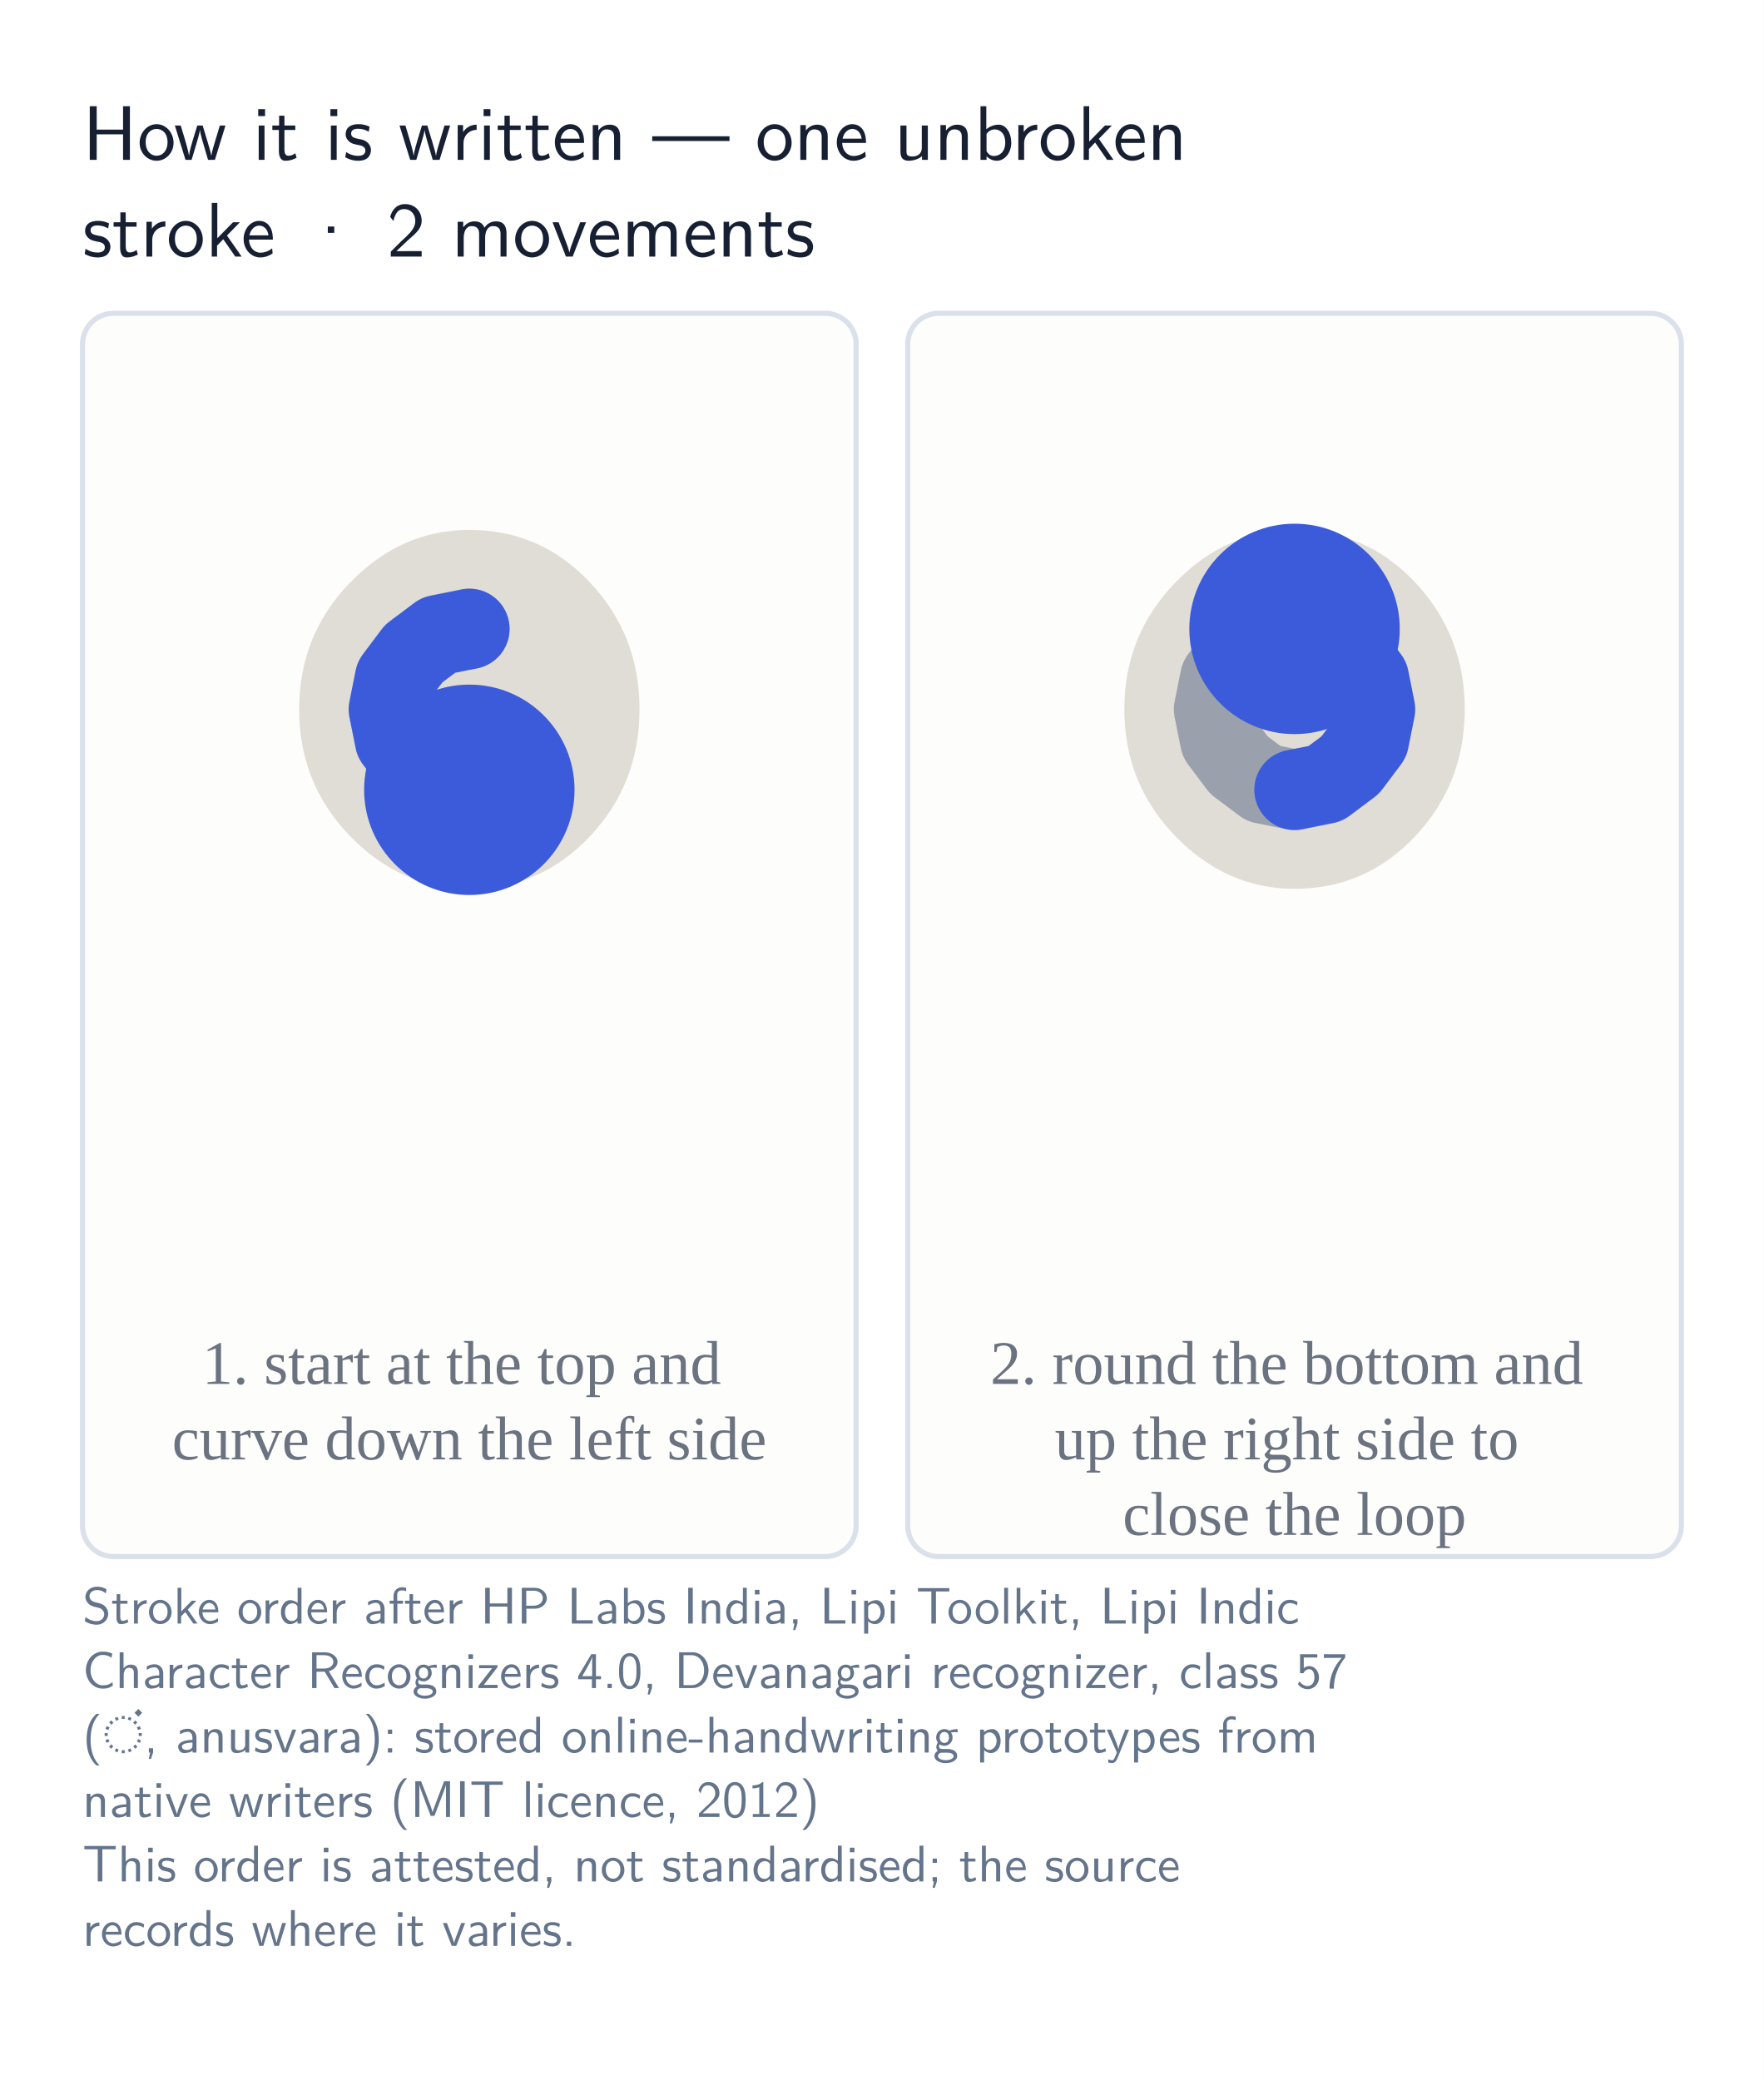
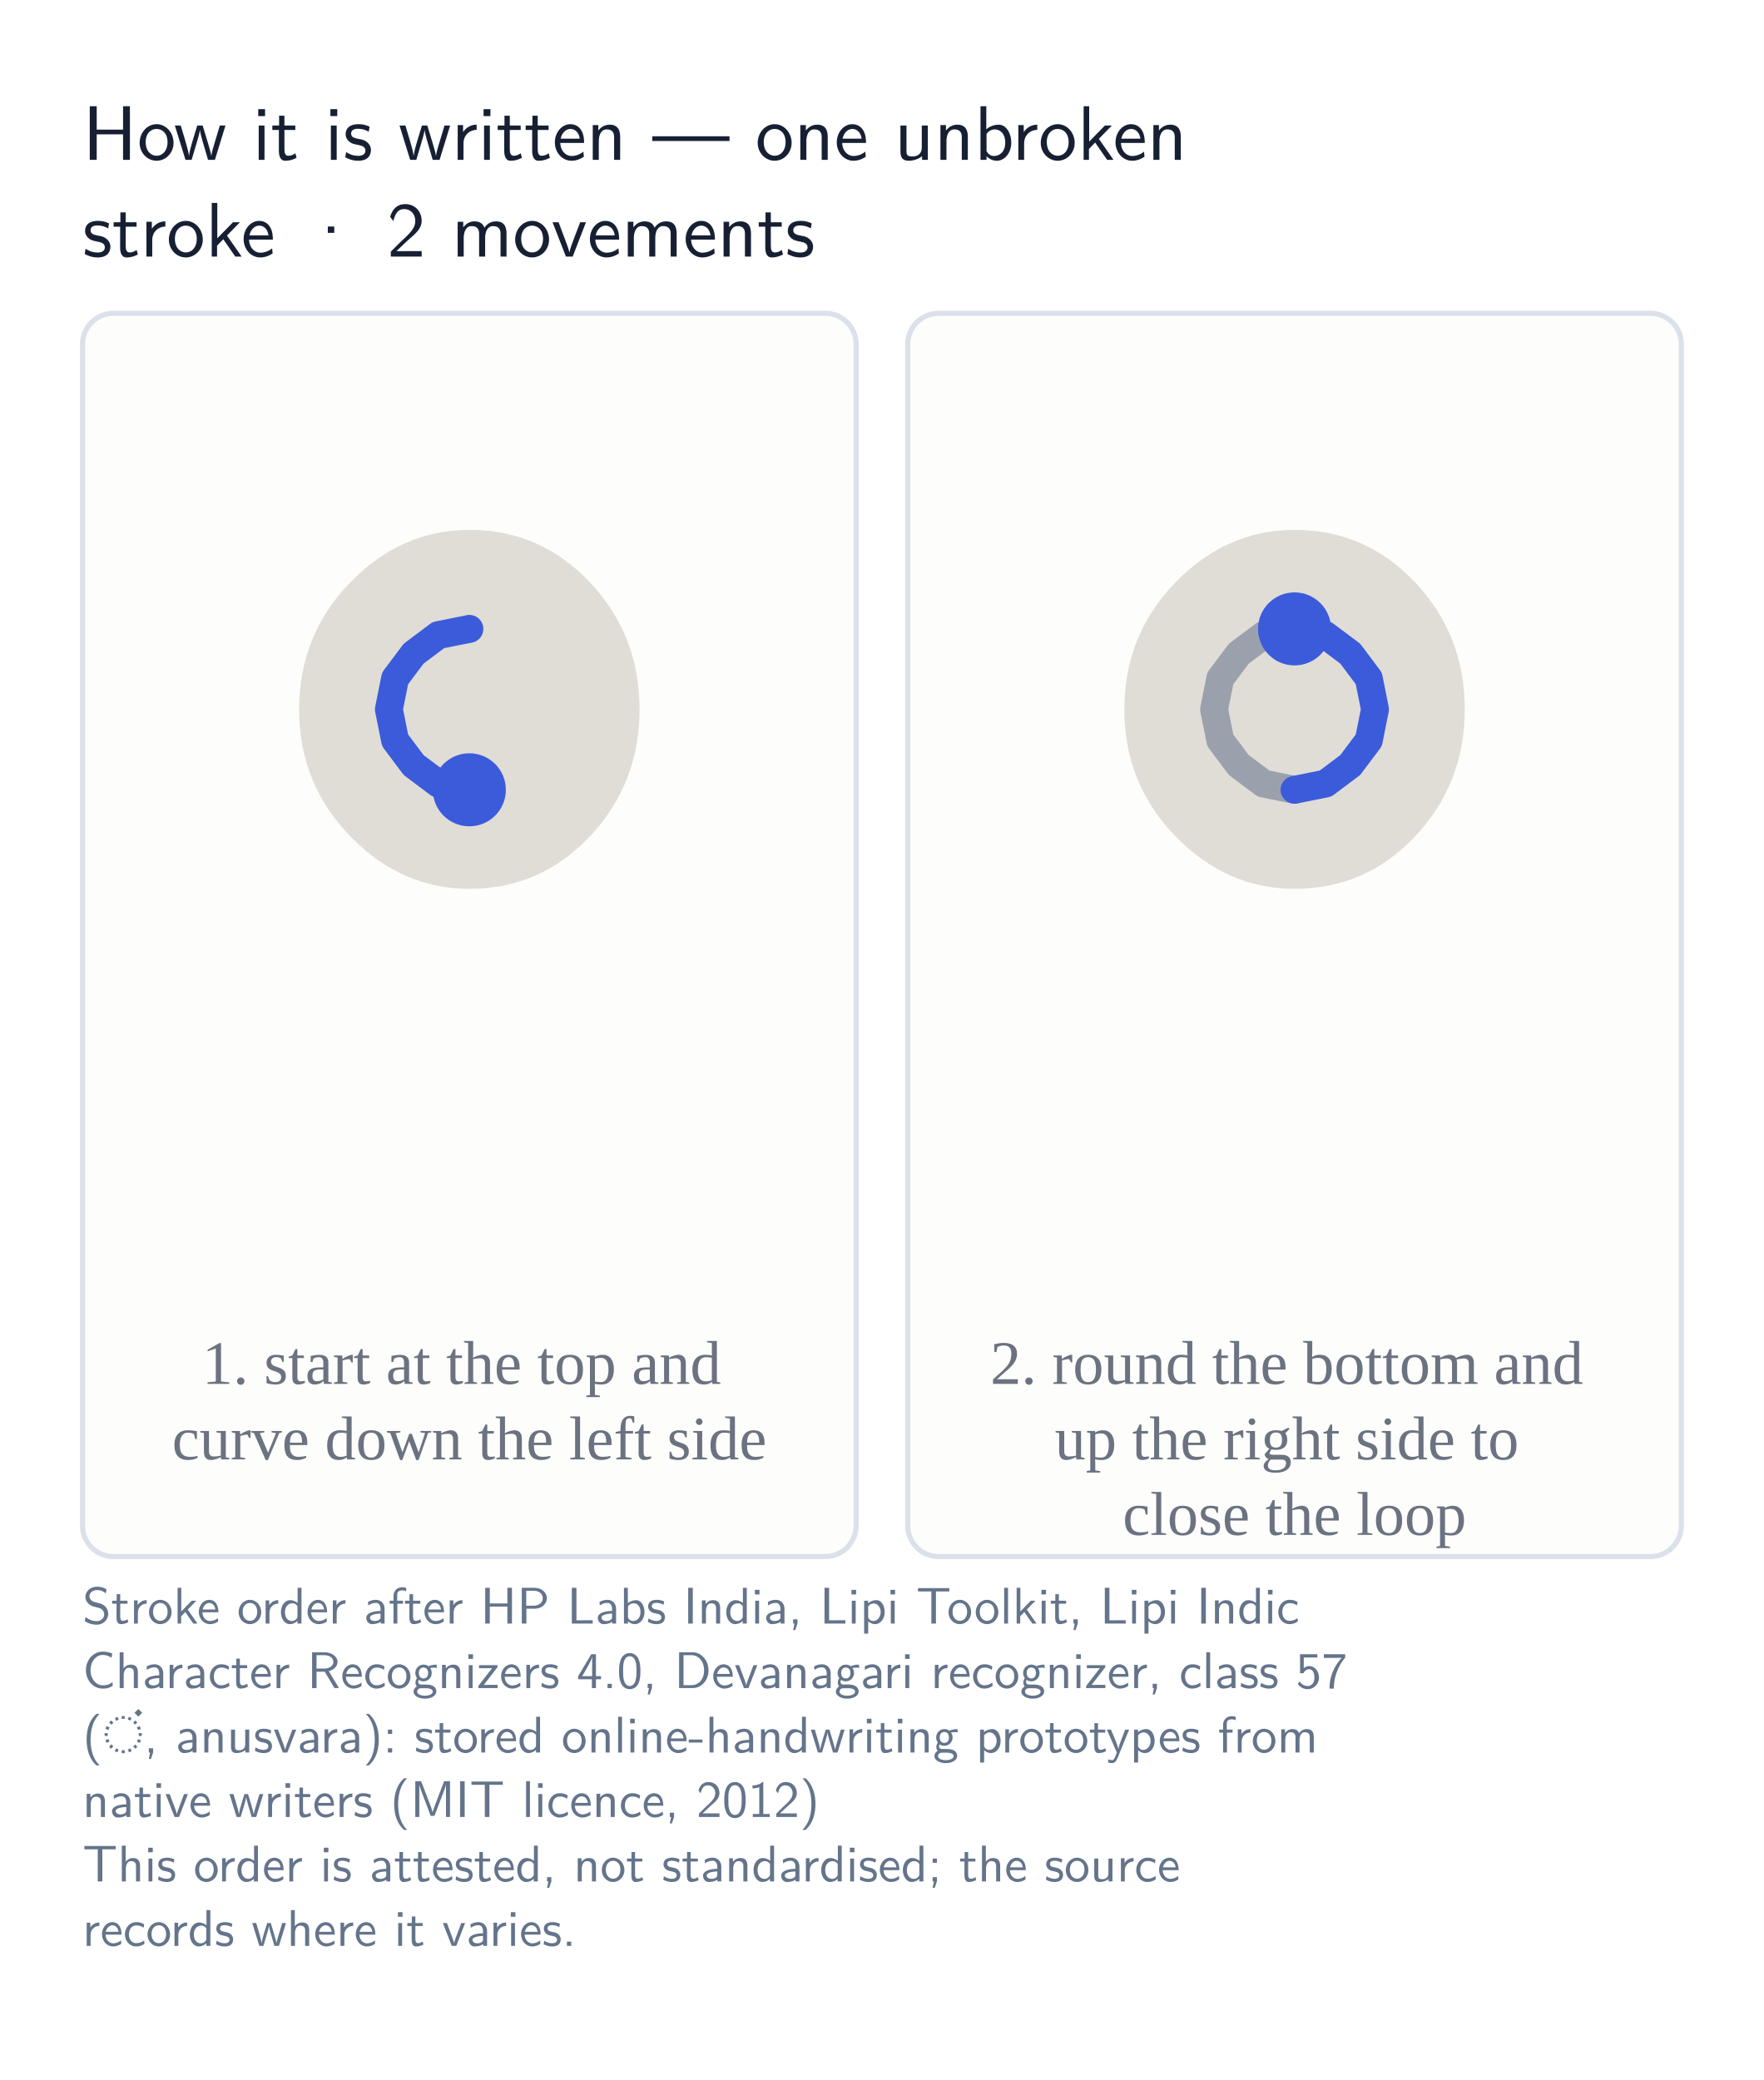
<svg xmlns="http://www.w3.org/2000/svg" width="342" height="403.33" viewBox="0 0 342 403.33" role="img" aria-label="How to write ं: one unbroken stroke · 2 movements">
  <rect x="0" y="0" width="342" height="403.33" fill="#ffffff" />
  <text x="16" y="31" font-family="Latin Modern Sans, sans-serif" font-size="15" fill="#172033">How it is written — one unbroken</text>
  <text x="16" y="49.75" font-family="Latin Modern Sans, sans-serif" font-size="15" fill="#172033">stroke · 2 movements</text>
  <rect x="16" y="60.75" width="150" height="241.08" rx="6" fill="#fdfdfc" stroke="#dbe1ea" stroke-width="1" />
  <svg x="16" y="60.75" width="150" height="241.08" viewBox="-255 -900 250 401.8" preserveAspectRatio="xMidYMid meet" overflow="hidden">
    <g transform="scale(1,-1)">
      <path class="ductus__glyph" d="M-185 772Q-185 796 -168.5 813Q-152 830 -130 830Q-107 830 -91 813Q-75 796 -75 772Q-75 748 -91 731Q-107 714 -130 714Q-152 714 -168.5 731Q-185 748 -185 772Z" fill="#e0ddd6" fill-rule="nonzero" />
-       <path class="ductus__done" d="M-130 798 L-130 798" fill="none" stroke="#9aa1ad" stroke-width="26" stroke-linecap="round" stroke-linejoin="round" />
-       <path class="ductus__pen" d="M-130 798 L-140 796 L-148 790 L-154 782 L-156 772 L-154 762 L-148 754 L-140 748 L-130 746" fill="none" stroke="#3b5bdb" stroke-width="26" stroke-linecap="round" stroke-linejoin="round" />
-       <circle class="ductus__tip" cx="-130" cy="746" r="34" fill="#3b5bdb" />
+       <path class="ductus__done" d="M-130 798 L-130 798" fill="none" stroke="#9aa1ad" stroke-width="9" stroke-linecap="round" stroke-linejoin="round" />
+       <path class="ductus__pen" d="M-130 798 L-140 796 L-148 790 L-154 782 L-156 772 L-154 762 L-148 754 L-140 748 L-130 746" fill="none" stroke="#3b5bdb" stroke-width="9" stroke-linecap="round" stroke-linejoin="round" />
+       <circle class="ductus__tip" cx="-130" cy="746" r="11.8" fill="#3b5bdb" />
    </g>
    <text class="ductus__caption" x="-130" y="-554" text-anchor="middle" font-size="20" fill="#6b7280">
      <tspan x="-130" y="-554">1. start at the top and</tspan>
      <tspan x="-130" y="-529.6">curve down the left side</tspan>
    </text>
  </svg>
  <rect x="176" y="60.75" width="150" height="241.08" rx="6" fill="#fdfdfc" stroke="#dbe1ea" stroke-width="1" />
  <svg x="176" y="60.75" width="150" height="241.08" viewBox="-255 -900 250 401.8" preserveAspectRatio="xMidYMid meet" overflow="hidden">
    <g transform="scale(1,-1)">
      <path class="ductus__glyph" d="M-185 772Q-185 796 -168.5 813Q-152 830 -130 830Q-107 830 -91 813Q-75 796 -75 772Q-75 748 -91 731Q-107 714 -130 714Q-152 714 -168.5 731Q-185 748 -185 772Z" fill="#e0ddd6" fill-rule="nonzero" />
-       <path class="ductus__done" d="M-130 798 L-140 796 L-148 790 L-154 782 L-156 772 L-154 762 L-148 754 L-140 748 L-130 746 L-130 746" fill="none" stroke="#9aa1ad" stroke-width="26" stroke-linecap="round" stroke-linejoin="round" />
-       <path class="ductus__pen" d="M-130 746 L-120 748 L-112 754 L-106 762 L-104 772 L-106 782 L-112 790 L-120 796 L-130 798" fill="none" stroke="#3b5bdb" stroke-width="26" stroke-linecap="round" stroke-linejoin="round" />
-       <circle class="ductus__tip" cx="-130" cy="798" r="34" fill="#3b5bdb" />
+       <path class="ductus__done" d="M-130 798 L-140 796 L-148 790 L-154 782 L-156 772 L-154 762 L-148 754 L-140 748 L-130 746 L-130 746" fill="none" stroke="#9aa1ad" stroke-width="9" stroke-linecap="round" stroke-linejoin="round" />
+       <path class="ductus__pen" d="M-130 746 L-120 748 L-112 754 L-106 762 L-104 772 L-106 782 L-112 790 L-120 796 L-130 798" fill="none" stroke="#3b5bdb" stroke-width="9" stroke-linecap="round" stroke-linejoin="round" />
+       <circle class="ductus__tip" cx="-130" cy="798" r="11.8" fill="#3b5bdb" />
    </g>
    <text class="ductus__caption" x="-130" y="-554" text-anchor="middle" font-size="20" fill="#6b7280">
      <tspan x="-130" y="-554">2. round the bottom and</tspan>
      <tspan x="-130" y="-529.6">up the right side to</tspan>
      <tspan x="-130" y="-505.2">close the loop</tspan>
    </text>
  </svg>
  <text x="16" y="314.83" font-family="Latin Modern Sans, sans-serif" font-size="10" fill="#64748b">Stroke order after HP Labs India, Lipi Toolkit, Lipi Indic</text>
  <text x="16" y="327.33" font-family="Latin Modern Sans, sans-serif" font-size="10" fill="#64748b">Character Recognizers 4.0, Devanagari recognizer, class 57</text>
  <text x="16" y="339.83" font-family="Latin Modern Sans, sans-serif" font-size="10" fill="#64748b">(ं, anusvara): stored online-handwriting prototypes from</text>
  <text x="16" y="352.33" font-family="Latin Modern Sans, sans-serif" font-size="10" fill="#64748b">native writers (MIT licence, 2012)</text>
  <text x="16" y="364.83" font-family="Latin Modern Sans, sans-serif" font-size="10" fill="#64748b">This order is attested, not standardised; the source</text>
  <text x="16" y="377.33" font-family="Latin Modern Sans, sans-serif" font-size="10" fill="#64748b">records where it varies.</text>
</svg>
